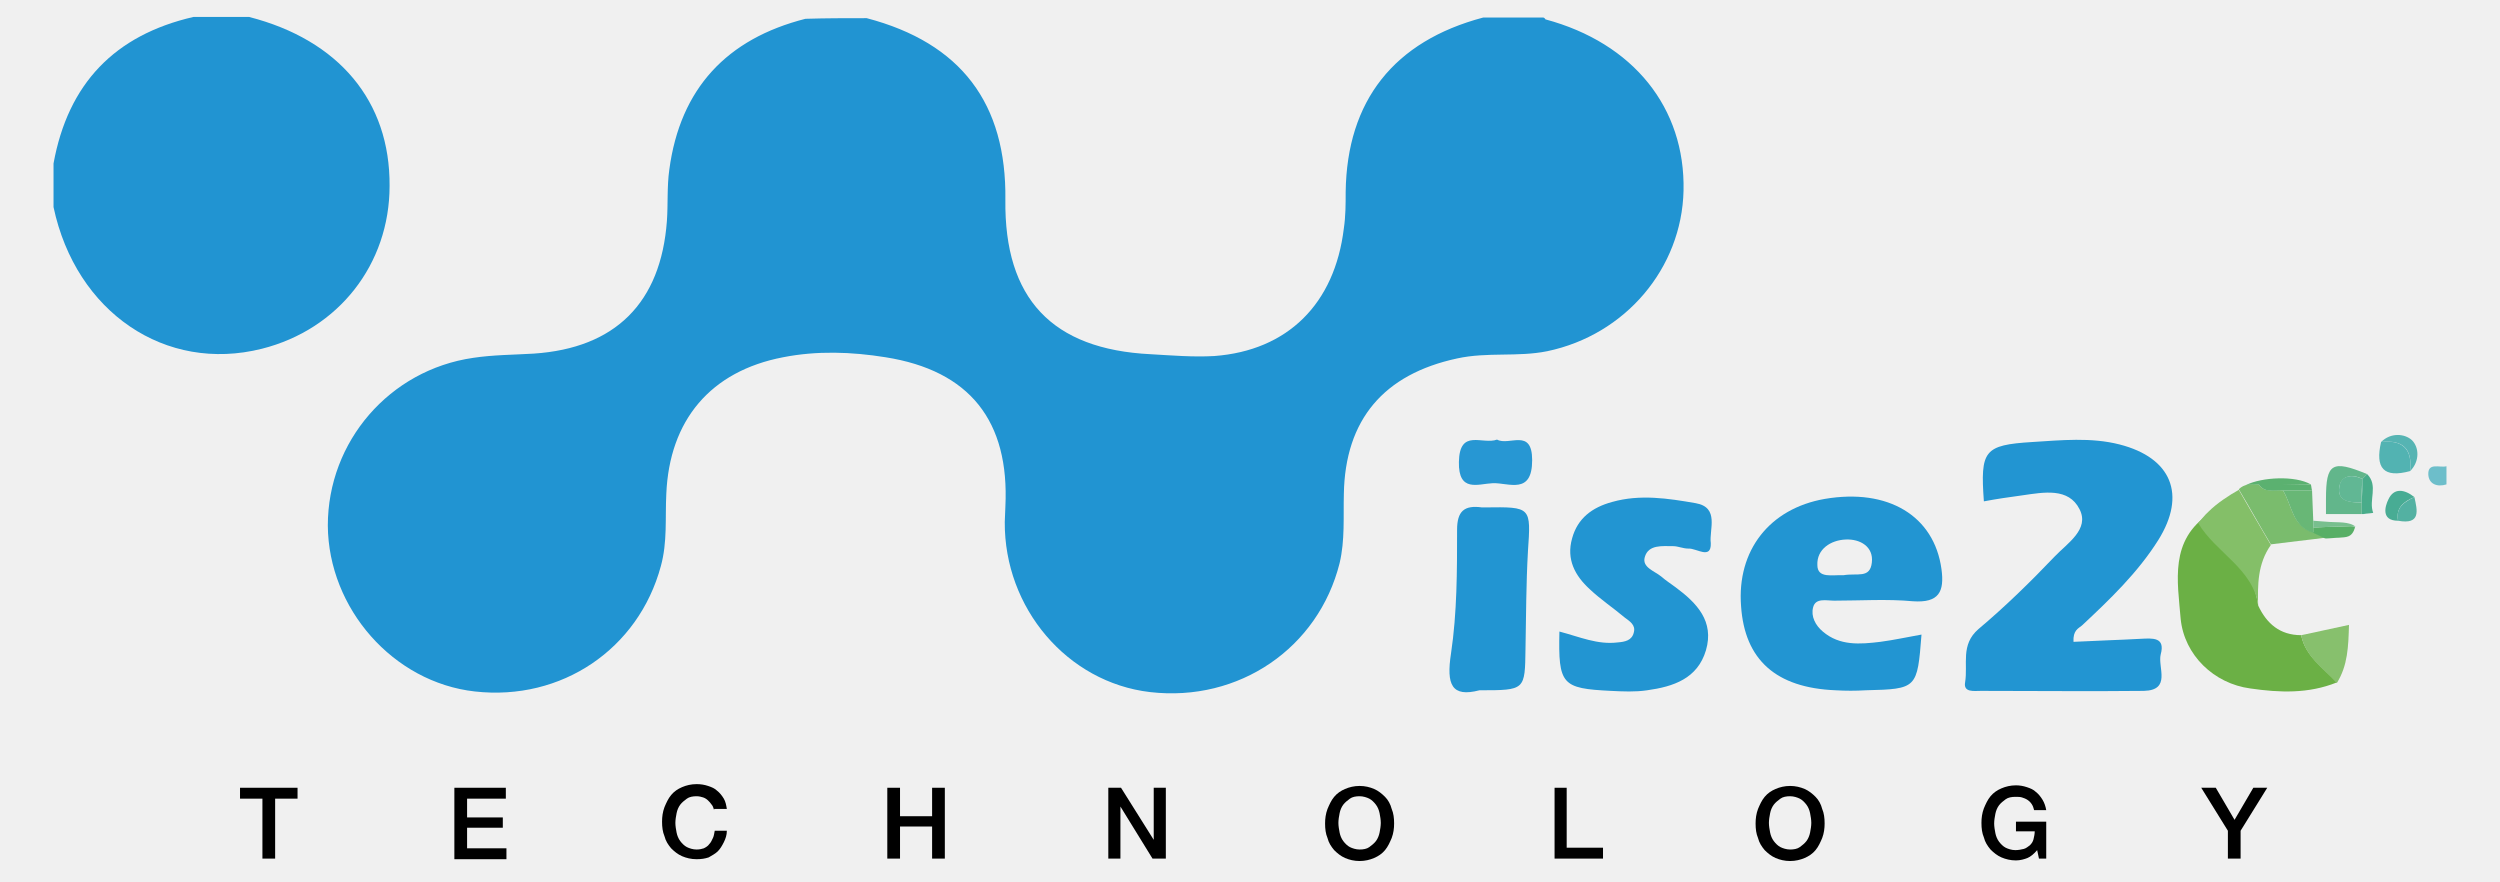
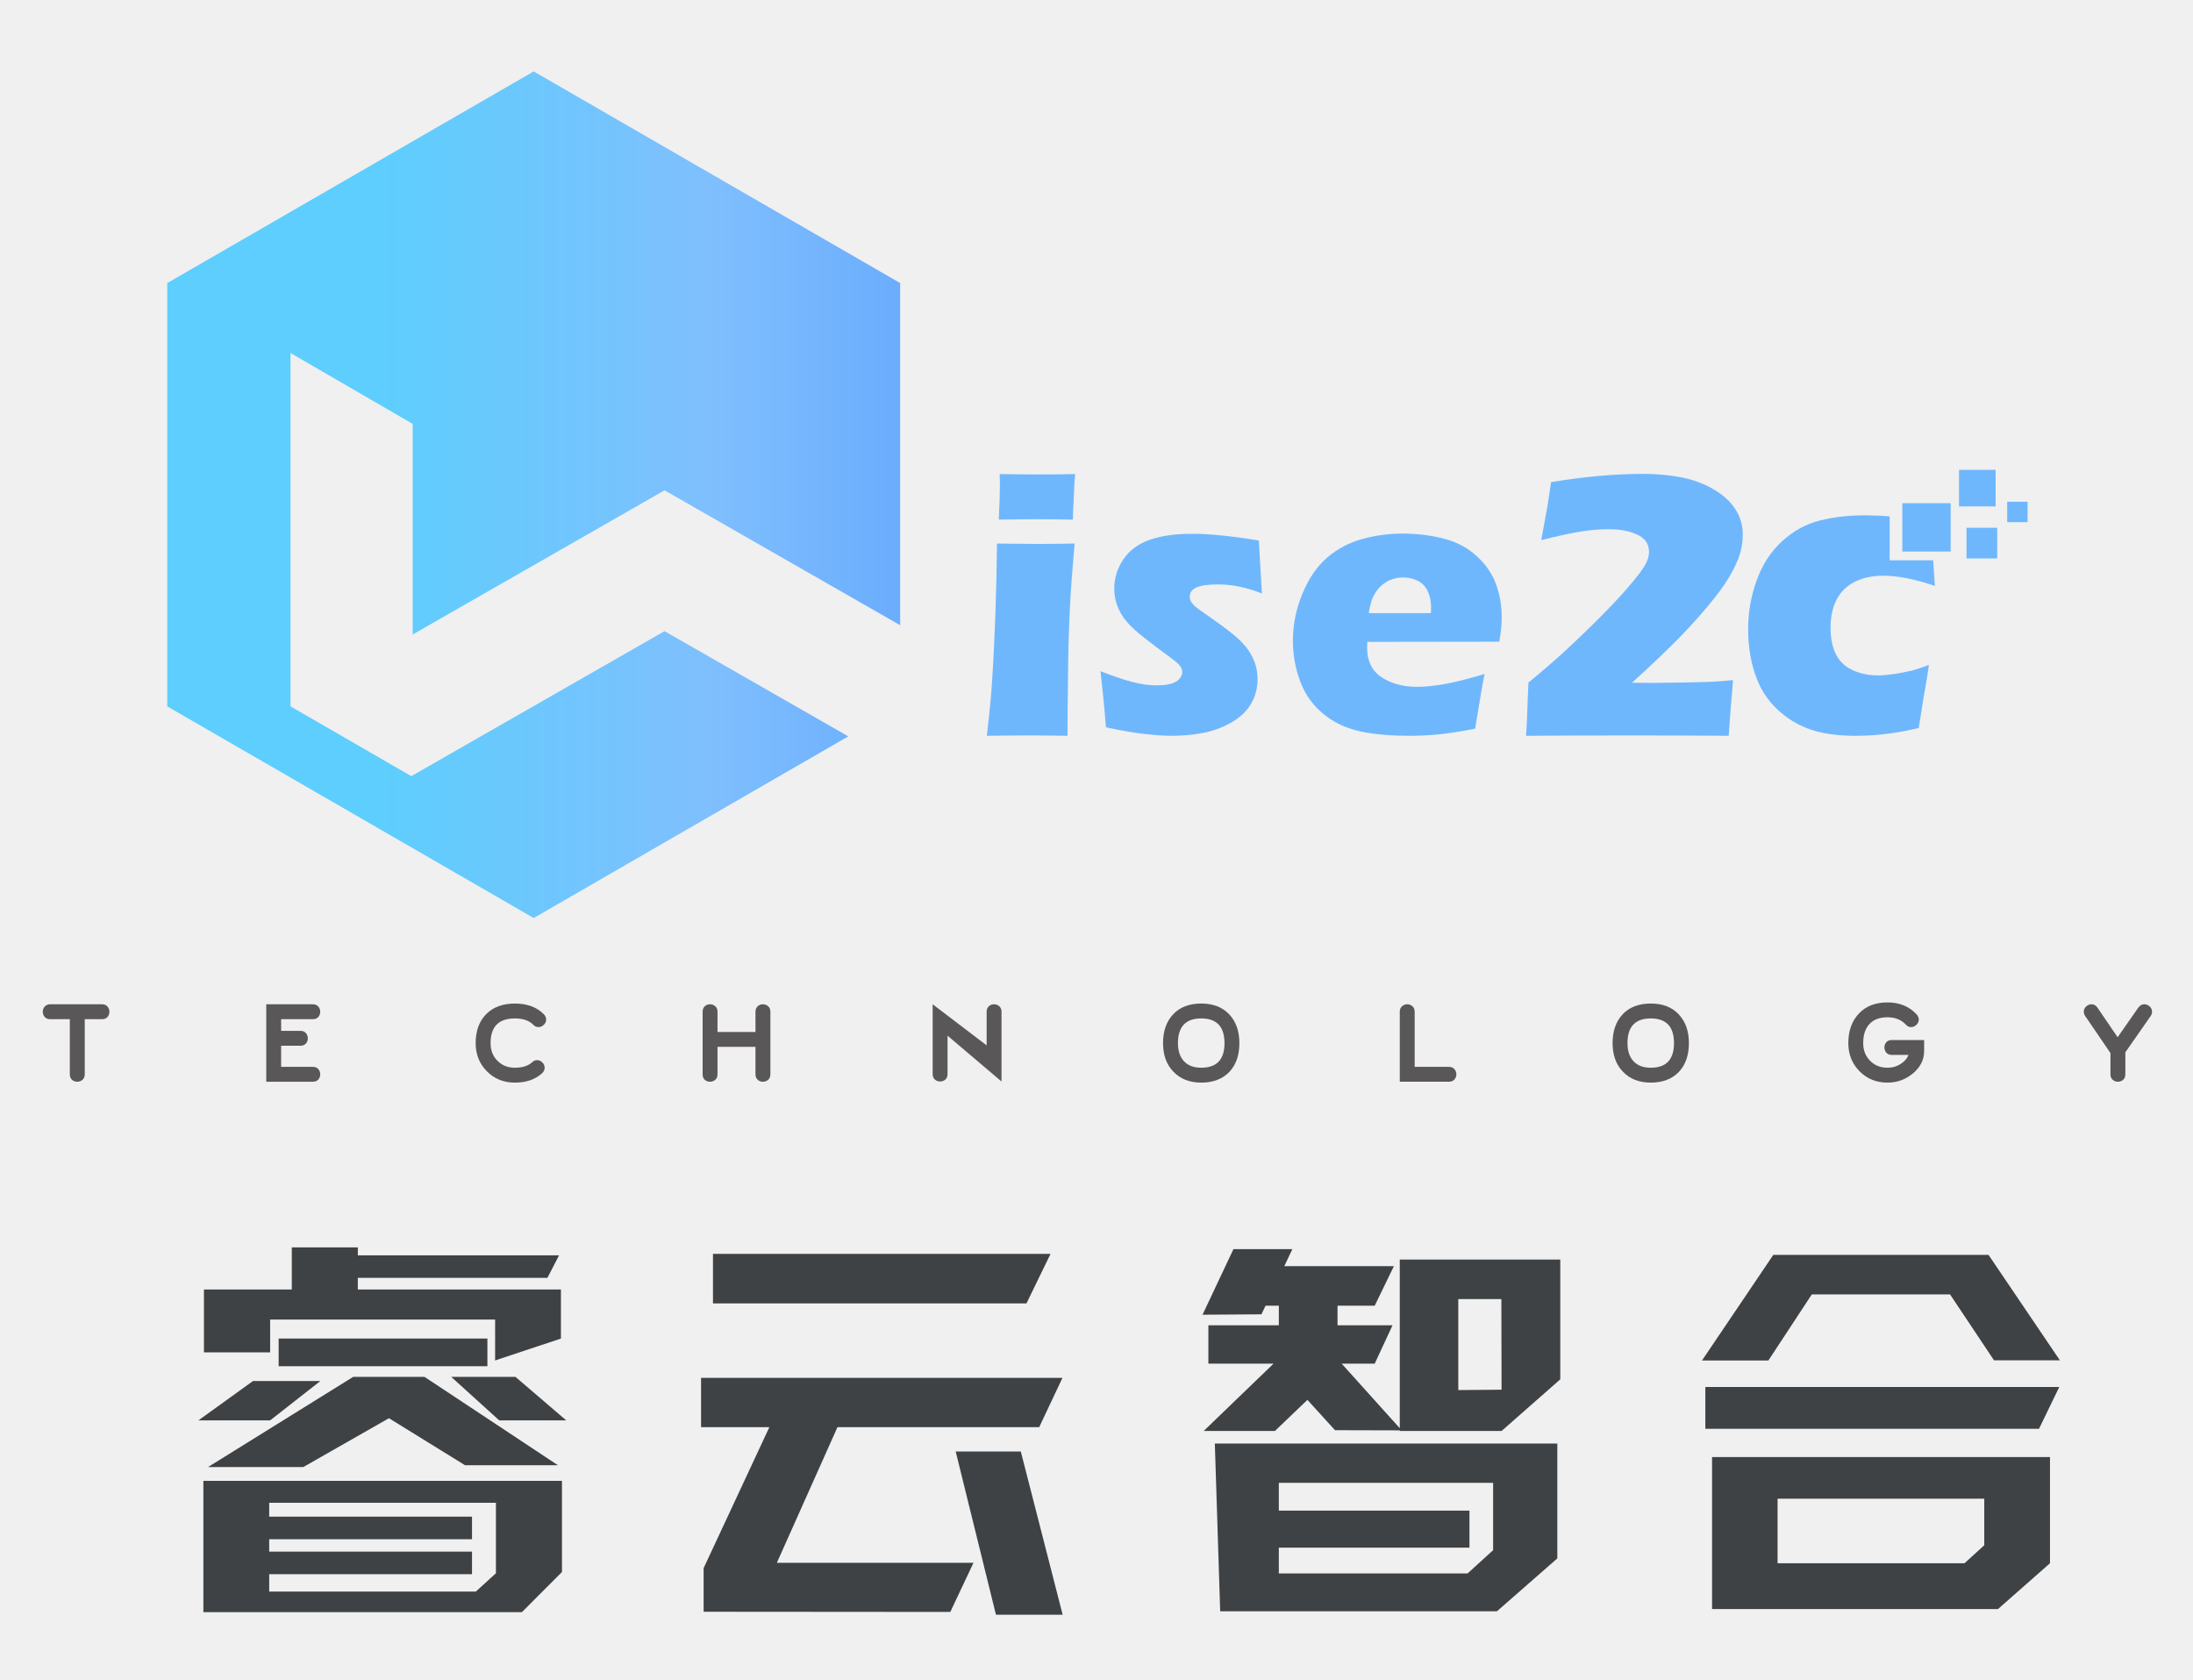
- <svg xmlns="http://www.w3.org/2000/svg" version="1.1" id="Layer_1" x="0px" y="0px" viewBox="-3.94 3.2 412.88 145.6" style="enable-background:new 0 0 402 151;" xml:space="preserve">
-   <style type="text/css">
- 	.st0{fill:#0B5565;}
- 	.st1{fill:#27AAE0;}
- 	.st2{fill:#375C92;}
- 	.st3{fill:#8DC53E;}
- 	.st4{fill:#34A474;}
- 	.st5{enable-background:new    ;}
- 	.st6{fill:#003399;}
- 	.st7{fill:#0088D1;}
- 	.st8{fill:#4299D0;}
- 	.st9{fill:none;}
- 	.st10{fill:#E95028;}
- 	.st11{fill:#FB6D26;}
- 	.st12{fill:#FBA226;}
- 	.st13{fill:#E14329;}
- 	.st14{fill:#BC5A34;}
- 	.st15{fill:#FFFFFF;}
- 	.st16{fill:#195C8B;}
- 	.st17{fill:#0E89C8;}
- 	.st18{fill:#54AEDE;}
- 	.st19{fill:#1F608E;}
- 	.st20{fill:#246391;}
- 	.st21{fill:none;stroke:#246391;stroke-width:0;stroke-linecap:round;stroke-linejoin:round;}
- 	.st22{fill:#83C6EB;}
- 	.st23{fill:none;stroke:#83C6EB;stroke-width:0;stroke-linecap:round;stroke-linejoin:round;}
- 	.st24{fill:#369BD1;}
- 	.st25{fill:none;stroke:#369BD1;stroke-width:0;stroke-linecap:round;stroke-linejoin:round;}
- 	.st26{fill:#0D538A;}
- 	.st27{fill:#0B528A;}
- 	.st28{fill:none;stroke:#0B528A;stroke-width:0;stroke-linecap:round;stroke-linejoin:round;}
- 	.st29{fill:#0B487D;}
- 	.st30{fill:none;stroke:#0B487D;stroke-width:0;stroke-linecap:round;stroke-linejoin:round;}
- 	.st31{fill:#010101;}
- 	.st32{fill:#818181;}
- 	.st33{fill:#FEFEFE;}
- 	.st34{fill:#2296F3;}
- 	.st35{clip-path:url(#SVGID_2_);fill:#32324B;}
- 	.st36{clip-path:url(#SVGID_2_);}
- 	.st37{clip-path:url(#SVGID_4_);fill:#32324B;}
- 	.st38{clip-path:url(#SVGID_4_);fill:#00D2FF;}
- 	.st39{clip-path:url(#SVGID_4_);fill:#FF4B19;}
- 	.st40{fill:#6DBECA;}
- 	.st41{fill:#2194D2;}
- 	.st42{fill:#2295D2;}
- 	.st43{fill:#6BB045;}
- 	.st44{fill:#2797D3;}
- 	.st45{fill:#84BF68;}
- 	.st46{fill:#7ABC6D;}
- 	.st47{fill:#87C06D;}
- 	.st48{fill:#62B68B;}
- 	.st49{fill:#68B776;}
- 	.st50{fill:#52B3B2;}
- 	.st51{fill:#48AC94;}
- 	.st52{fill:#58AF66;}
- 	.st53{fill:#49AC8A;}
- 	.st54{fill:#56B4B3;}
- 	.st55{fill:#53B1A2;}
- 	.st56{fill:#5BB170;}
- 	.st57{fill:#78BF8E;}
- 	.st58{fill:#61B794;}
- </style>
+ <svg xmlns="http://www.w3.org/2000/svg" version="1.1" id="图层_1" x="0px" y="0px" width="331.095px" height="253.608px" viewBox="-6.715 -1.468 344.24 252.72" enable-background="new 0 0 331.095 253.608" xml:space="preserve">
  <g>
-     <path class="st40" d="M397.1,81.6c0.1,1.5,1.4,2.1,3,1.6c0-1,0-2,0-3C399,80.5,397,79.5,397.1,81.6z" />
-     <path class="st41" d="M250.9,6.1c-3.2,0-6.4,0-9.6,0c-0.1,0-0.2,0-0.3,0c0,0,0,0,0,0c-14.7,3.9-22.5,13.7-22.7,28.8c0,2,0,4-0.3,6   c-1.5,12.5-9.3,20.2-21.4,21.1c-3.5,0.2-7-0.1-10.5-0.3c-16.3-0.8-24.2-9.2-24-25.5c0.2-15.9-7.3-25.9-22.9-30c0,0,0,0,0,0   c-0.1,0-0.2,0-0.3,0c-3.2,0-6.4,0-9.6,0.1c-0.1,0-0.2,0-0.2,0c-13,3.3-20.7,11.5-22.5,24.9c-0.4,2.8-0.2,5.7-0.4,8.5   c-1,13.5-8.5,21-22,21.9c-3.3,0.2-6.7,0.2-10,0.7c-13.8,2-24,13.8-24,27.7c0.1,13.7,10.8,25.9,24.3,27.4c14.3,1.6,27-7,30.7-20.7   c1.1-4,0.7-7.9,0.9-11.9c0.5-12.2,7.3-20.3,19.3-22.6c5.6-1.1,11.3-0.9,16.9,0c13.9,2.2,20.5,10.5,19.8,24.7c0,0.8-0.1,1.7-0.1,2.5   c-0.1,14.2,10.3,26.5,24,28.1c14.7,1.7,27.8-7.3,31.3-21.3c0.9-3.8,0.6-7.6,0.7-11.4c0.2-12.3,6.6-19.8,18.7-22.4   c5-1.1,10-0.2,14.9-1.2c12.9-2.7,22.2-13.7,22.5-26.5c0.3-13.7-8.3-24.4-22.8-28.3h0C251.1,6.1,251,6.1,250.9,6.1z" />
-     <path class="st41" d="M36.9,6c-2.9,0-5.7,0-8.6,0c-0.1,0-0.2,0-0.3,0c0,0,0,0,0,0C15,9,7.3,17,4.9,30.2c0,0.1,0,0.2,0,0.3   c0,2.2,0,4.4,0,6.6c0,0.1,0,0.2,0,0.3c3.7,17.4,18.5,27.4,34.4,23.4c12.7-3.2,21.1-14,21.1-26.9C60.5,19.9,52,9.8,37.2,6   c0,0,0,0,0,0C37.1,6,37,6,36.9,6z" />
-     <path class="st42" d="M339.9,106.5c4.6-4.3,9.2-8.7,12.6-14.1c4.7-7.5,2.2-13.6-6.4-15.8c-4.7-1.2-9.6-0.7-14.4-0.4   c-8,0.5-8.6,1.4-8,9.8c2.1-0.4,4.2-0.7,6.4-1c3.5-0.5,7.6-1.3,9.4,2.3c1.7,3.3-2,5.6-4.1,7.8c-4,4.2-8.2,8.3-12.6,12   c-3,2.6-1.7,5.8-2.2,8.8c-0.3,1.7,1.5,1.4,2.6,1.4c9,0,18,0.1,26.9,0c4.6-0.1,2.3-3.9,2.8-6c0.8-2.9-1.3-2.7-3.3-2.6   c-3.6,0.2-7.3,0.3-11.1,0.5C338.4,107.3,339.3,107,339.9,106.5z" />
-     <path class="st42" d="M297.4,85.6c-9.1,1.6-14.5,8.5-13.8,17.7c0.6,8.9,5.8,13.5,15.6,13.9c1.7,0.1,3.3,0.1,5,0   c8.5-0.2,8.5-0.3,9.2-9.2c-2.3,0.4-4.5,0.9-6.8,1.2c-3.3,0.4-6.7,0.7-9.5-1.7c-1.2-1-2-2.5-1.6-4c0.4-1.6,2.2-1.1,3.5-1.1   c4.3,0,8.7-0.3,13,0.1c4.3,0.3,5.2-1.6,4.7-5.3C315.5,88.4,307.9,83.8,297.4,85.6z M300.5,98.2c-1.8-0.1-4.3,0.6-4.3-1.7   c-0.1-2.6,2.2-4.1,4.7-4.2c2.4-0.1,4.6,1.2,4.3,3.8C304.9,98.8,302.8,97.8,300.5,98.2z" />
-     <path class="st42" d="M276.1,86.3c-4.6-0.8-9.2-1.5-13.8-0.2c-3.3,0.9-5.7,2.7-6.6,6c-1,3.5,0.5,6.2,2.9,8.4   c1.8,1.7,3.9,3.1,5.8,4.7c0.8,0.6,1.8,1.2,1.5,2.4c-0.3,1.4-1.5,1.6-2.7,1.7c-3.3,0.4-6.2-0.9-9.6-1.8c-0.2,8.8,0.4,9.4,8.5,9.8   c2,0.1,4,0.2,6-0.1c4.3-0.6,8.3-1.9,9.7-6.6c1.4-4.8-1.5-7.8-5-10.4c-0.8-0.6-1.6-1.1-2.4-1.8c-1.1-0.9-3.2-1.5-2.7-3.2   c0.6-2.1,2.9-1.8,4.7-1.8c0.8,0,1.6,0.4,2.5,0.4c1.3-0.1,3.8,1.9,3.7-0.9C278.3,90.7,280.1,87,276.1,86.3z" />
-     <path class="st43" d="M361,88c-6.7,4.4-5.3,11.2-4.8,17.4c0.6,6,5.5,10.7,11.5,11.5c4.8,0.7,9.6,0.9,14.3-1   c-2.2-2.4-5.2-4.3-5.9-7.8h0l0,0c-3.5,0-5.7-1.9-7.1-4.9C368.2,97.2,364,93,361,88L361,88z" />
-     <path class="st42" d="M241.3,87c-0.2,0-0.3,0-0.5,0c-2.9-0.4-4.1,0.6-4.1,3.7c0,6.8,0,13.7-1,20.4c-0.8,5.2,0.1,7.3,4.7,6.1   c7.6,0,7.5,0,7.6-6.9c0.1-5.3,0.1-10.7,0.4-16C248.9,86.9,249,86.9,241.3,87z" />
-     <path class="st44" d="M243.3,75.8c-2.4,0.9-6.2-1.9-6.3,3.7c-0.1,5.1,3.2,3.6,5.6,3.5c2.6-0.1,6.5,2,6.5-3.8   C249.1,73.8,245.3,76.9,243.3,75.8z" />
-     <path class="st45" d="M365.8,84.1c-1.6,0.9-3.6,2.2-5,3.6c-0.5,0.4-1.7,1.9-1.7,1.9c2.9,4.9,9.2,7.6,9.9,13.7   c-0.1-3.5-0.1-7,2.1-10.1C369.3,90.1,367.5,87.1,365.8,84.1C365.8,84.1,365.8,84.1,365.8,84.1z" />
-     <path class="st46" d="M373.1,84.2c-1.4-0.2-3,0.5-4-1c0,0,0,0,0,0c-1.2-0.1-2.4-0.1-3.3,0.8l0,0c1.8,3,3.5,6.1,5.3,9.1   c3-0.4,6-0.7,9-1.1v0c-0.6-0.3-1.3-0.6-1.9-0.9C374.6,90.2,374.6,86.6,373.1,84.2z" />
-     <path class="st47" d="M382,116c1.8-2.9,1.9-6,2-9.6c-2.9,0.6-5.4,1.2-7.9,1.7h0C376.8,111.7,379.8,113.6,382,116z" />
-     <path class="st48" d="M386.1,86.2c-1.9,0-4.1-0.2-3.7-2.6c0.3-1.8,2.1-2.2,3.8-1.3c0.3-0.3,0.5-0.5,0.8-0.8   c-5.8-2.4-6.8-1.8-6.8,4.1c0,0.8,0,1.6,0,2.5c0,0,0,0,0,0c2,0,4,0,5.9,0C386.1,87.5,386.1,86.8,386.1,86.2z" />
-     <path class="st49" d="M373.1,84.2c1.5,2.4,1.5,6,5,7c0-0.3,0-0.6,0-0.9c0,0,0,0,0,0c0,0,0,0,0,0c0-0.1,0-0.1,0-0.2   c0-0.3,0-0.6,0-0.9c-0.1-1.7-0.1-3.3-0.2-5c-1.4,0-2.8,0-4.2,0C373.5,84.2,373.3,84.2,373.1,84.2z" />
-     <path class="st50" d="M389.3,76.2C389.3,76.2,389.3,76.2,389.3,76.2c-1,4.3,0.4,6,4.8,4.8C394.5,77.3,392.8,75.8,389.3,76.2z" />
-     <path class="st51" d="M394.8,85.3L394.8,85.3c-1.6-1.3-3.4-1.6-4.3,0.4c-0.5,1-1.3,3.5,1.6,3.5C391.7,87,393.1,86,394.8,85.3z" />
-     <path class="st52" d="M384.3,90.1C384.3,90.1,384.3,90.1,384.3,90.1c-1.9,0.1-3.8,0.1-5.6,0.2c-0.1,0-0.1,0-0.2,0   c-0.1,0-0.2,0-0.4,0c0,0,0,0,0,0c0,0.3,0,0.6,0,0.9c0.6,0.3,1.3,0.6,1.9,0.9c0,0,0,0,0,0c0.2,0.1,1.7-0.1,2.4-0.1   c1.2-0.1,2.1,0,2.6-1.7C384.8,90.1,384.5,90.1,384.3,90.1C384.3,90.1,384.3,90.1,384.3,90.1z" />
-     <path class="st53" d="M387,81.5C387,81.5,387,81.5,387,81.5c-0.3,0.3-0.5,0.5-0.8,0.8c0,0.1,0,0.3,0,0.4c0,1,0,2.1-0.1,3.1   c0,0.1,0,0.3,0,0.4c0,0,0,0,0,0c0,0.6,0,1.2,0,1.9c0.1,0,0.2,0,0.3,0c0.5-0.1,1.1-0.1,1.6-0.2c0,0,0,0,0,0   C387.2,85.8,388.9,83.4,387,81.5z" />
-     <path class="st54" d="M389.3,76.2C389.3,76.2,389.3,76.2,389.3,76.2C389.3,76.2,389.3,76.2,389.3,76.2c3.6-0.4,5.2,1.1,4.8,4.8   c1.6-1.6,1.5-3.9,0.3-5.1C393.2,74.8,390.9,74.6,389.3,76.2z" />
-     <path class="st55" d="M394.8,85.3c-1.7,0.8-3.1,1.7-2.7,3.9C395.9,89.9,395.3,87.5,394.8,85.3C394.8,85.3,394.8,85.3,394.8,85.3z" />
-     <path class="st56" d="M373.1,84.2c0.2,0,0.4,0,0.6,0c1.4,0,2.8,0,4.2,0c-0.1-0.3-0.1-0.7-0.2-1c-2.6,0-5.2-0.1-7.8-0.1c0,0,0,0,0,0   c0,0,0,0,0,0c-0.3-0.1-0.5-0.1-0.8,0.1c0,0,0,0,0,0C370.1,84.7,371.7,84.1,373.1,84.2z" />
-     <path class="st56" d="M377.7,83.2c-2.6-1.5-8.1-1.2-10.7,0.1c0,0,1-0.1,1-0.1C370.7,83.3,375.1,83.2,377.7,83.2z" />
-     <path class="st57" d="M378.1,89.2L378.1,89.2c0,0.3,0,0.6,0,0.9c0,0.1,0,0.1,0,0.2c0,0,0,0,0,0c0.1,0,0.2,0,0.4,0   c0.1,0,0.1,0,0.2,0c1.9-0.1,3.8-0.1,5.6-0.2c0,0,0.8,0.1,0.8,0.1c-1-0.9-3.1-0.7-4.3-0.8" />
-     <path class="st58" d="M382.4,83.6c-0.4,2.5,1.8,2.6,3.7,2.6c0,0,0,0,0,0c0-0.1,0-0.3,0-0.4c0-1,0-2.1,0.1-3.1c0-0.1,0-0.3,0-0.4   C384.4,81.4,382.6,81.8,382.4,83.6z" />
-     <g>
-       <path d="M35.7,133.3h9.5v1.8h-3.7v9.9h-2.1v-9.9h-3.7V133.3z" />
-       <path d="M71.2,133.3h8.4v1.8h-6.4v3.1h5.9v1.7h-5.9v3.4h6.5v1.8h-8.6V133.3z" />
-       <path d="M114,137c-0.1-0.3-0.2-0.7-0.4-0.9c-0.2-0.3-0.4-0.5-0.6-0.7c-0.2-0.2-0.5-0.4-0.8-0.5c-0.3-0.1-0.7-0.2-1.1-0.2    c-0.6,0-1.2,0.1-1.6,0.4s-0.8,0.6-1.1,1c-0.3,0.4-0.5,0.9-0.6,1.4c-0.1,0.5-0.2,1.1-0.2,1.6s0.1,1.1,0.2,1.6s0.3,1,0.6,1.4    c0.3,0.4,0.7,0.8,1.1,1s1,0.4,1.6,0.4c0.5,0,0.9-0.1,1.2-0.2c0.4-0.2,0.7-0.4,0.9-0.7c0.3-0.3,0.4-0.6,0.6-1s0.2-0.8,0.3-1.2h2    c0,0.7-0.2,1.3-0.5,1.9c-0.3,0.6-0.6,1.1-1,1.5s-1,0.7-1.5,1c-0.6,0.2-1.2,0.3-2,0.3c-0.9,0-1.7-0.2-2.4-0.5    c-0.7-0.3-1.3-0.8-1.8-1.3c-0.5-0.6-0.9-1.2-1.1-2c-0.3-0.7-0.4-1.5-0.4-2.4c0-0.8,0.1-1.6,0.4-2.4c0.3-0.7,0.6-1.4,1.1-2    c0.5-0.6,1.1-1,1.8-1.3c0.7-0.3,1.5-0.5,2.4-0.5c0.7,0,1.3,0.1,1.9,0.3c0.6,0.2,1.1,0.4,1.5,0.8c0.4,0.3,0.8,0.8,1.1,1.3    c0.3,0.5,0.4,1.1,0.5,1.7H114z" />
-       <path d="M142.6,133.3h2.1v4.7h5.3v-4.7h2.1V145h-2.1v-5.3h-5.3v5.3h-2.1V133.3z" />
-       <path d="M179,133.3h2.2l5.4,8.6h0v-8.6h2V145h-2.2l-5.3-8.6h0v8.6h-2V133.3z" />
-       <path d="M220.6,133c0.9,0,1.7,0.2,2.4,0.5c0.7,0.3,1.3,0.8,1.8,1.3s0.9,1.2,1.1,2c0.3,0.7,0.4,1.5,0.4,2.4c0,0.8-0.1,1.6-0.4,2.4    c-0.3,0.7-0.6,1.4-1.1,2s-1.1,1-1.8,1.3c-0.7,0.3-1.5,0.5-2.4,0.5c-0.9,0-1.7-0.2-2.4-0.5c-0.7-0.3-1.3-0.8-1.8-1.3    c-0.5-0.6-0.9-1.2-1.1-2c-0.3-0.7-0.4-1.5-0.4-2.4c0-0.8,0.1-1.6,0.4-2.4c0.3-0.7,0.6-1.4,1.1-2c0.5-0.6,1.1-1,1.8-1.3    C218.9,133.2,219.7,133,220.6,133z M220.6,134.7c-0.6,0-1.2,0.1-1.6,0.4s-0.8,0.6-1.1,1c-0.3,0.4-0.5,0.9-0.6,1.4    c-0.1,0.5-0.2,1.1-0.2,1.6s0.1,1.1,0.2,1.6s0.3,1,0.6,1.4c0.3,0.4,0.7,0.8,1.1,1s1,0.4,1.6,0.4s1.2-0.1,1.6-0.4s0.8-0.6,1.1-1    c0.3-0.4,0.5-0.9,0.6-1.4s0.2-1.1,0.2-1.6s-0.1-1.1-0.2-1.6c-0.1-0.5-0.3-1-0.6-1.4c-0.3-0.4-0.7-0.8-1.1-1    S221.2,134.7,220.6,134.7z" />
-       <path d="M252.7,133.3h2.1v9.9h6v1.8h-8V133.3z" />
-       <path d="M291.7,133c0.9,0,1.7,0.2,2.4,0.5c0.7,0.3,1.3,0.8,1.8,1.3s0.9,1.2,1.1,2c0.3,0.7,0.4,1.5,0.4,2.4c0,0.8-0.1,1.6-0.4,2.4    c-0.3,0.7-0.6,1.4-1.1,2s-1.1,1-1.8,1.3c-0.7,0.3-1.5,0.5-2.4,0.5c-0.9,0-1.7-0.2-2.4-0.5c-0.7-0.3-1.3-0.8-1.8-1.3    c-0.5-0.6-0.9-1.2-1.1-2c-0.3-0.7-0.4-1.5-0.4-2.4c0-0.8,0.1-1.6,0.4-2.4c0.3-0.7,0.6-1.4,1.1-2c0.5-0.6,1.1-1,1.8-1.3    C290,133.2,290.8,133,291.7,133z M291.7,134.7c-0.6,0-1.2,0.1-1.6,0.4s-0.8,0.6-1.1,1c-0.3,0.4-0.5,0.9-0.6,1.4    c-0.1,0.5-0.2,1.1-0.2,1.6s0.1,1.1,0.2,1.6s0.3,1,0.6,1.4c0.3,0.4,0.7,0.8,1.1,1s1,0.4,1.6,0.4s1.2-0.1,1.6-0.4s0.8-0.6,1.1-1    c0.3-0.4,0.5-0.9,0.6-1.4s0.2-1.1,0.2-1.6s-0.1-1.1-0.2-1.6c-0.1-0.5-0.3-1-0.6-1.4c-0.3-0.4-0.7-0.8-1.1-1    S292.3,134.7,291.7,134.7z" />
-       <path d="M334.1,145h-1.3l-0.3-1.4c-0.5,0.6-1.1,1.1-1.6,1.3c-0.5,0.2-1.2,0.4-1.9,0.4c-0.9,0-1.7-0.2-2.4-0.5s-1.3-0.8-1.8-1.3    c-0.5-0.6-0.9-1.2-1.1-2c-0.3-0.7-0.4-1.5-0.4-2.4c0-0.8,0.1-1.6,0.4-2.4c0.3-0.7,0.6-1.4,1.1-2c0.5-0.6,1.1-1,1.8-1.3    c0.7-0.3,1.5-0.5,2.4-0.5c0.6,0,1.2,0.1,1.8,0.3c0.6,0.2,1.1,0.4,1.5,0.8c0.4,0.3,0.8,0.8,1.1,1.3s0.5,1.1,0.6,1.7h-2    c-0.1-0.4-0.2-0.7-0.4-1s-0.4-0.5-0.7-0.7c-0.3-0.2-0.6-0.3-0.9-0.4s-0.7-0.1-1.1-0.1c-0.6,0-1.2,0.1-1.6,0.4s-0.8,0.6-1.1,1    c-0.3,0.4-0.5,0.9-0.6,1.4c-0.1,0.5-0.2,1.1-0.2,1.6s0.1,1.1,0.2,1.6s0.3,1,0.6,1.4c0.3,0.4,0.7,0.8,1.1,1s1,0.4,1.6,0.4    c0.5,0,1-0.1,1.4-0.2c0.4-0.1,0.7-0.4,1-0.6c0.3-0.3,0.5-0.6,0.6-1c0.1-0.4,0.2-0.9,0.2-1.3h-3.1v-1.6h5V145z" />
-       <path d="M364,140.4l-4.4-7.1h2.4l3.1,5.3l3.1-5.3h2.3l-4.4,7.1v4.6H364V140.4z" />
-     </g>
+     <path fill="#595757" d="M74.106,152.902c1.273,0,2.234,0.33,2.885,0.992c0.232,0.25,0.506,0.371,0.816,0.371   c0.313,0,0.59-0.117,0.84-0.359c0.244-0.236,0.369-0.514,0.369-0.828c0-0.297-0.115-0.57-0.35-0.816   c-1.105-1.133-2.629-1.695-4.561-1.695c-1.91,0-3.408,0.557-4.51,1.672c-1.098,1.119-1.645,2.633-1.645,4.541   c0,1.752,0.586,3.227,1.752,4.412s2.637,1.785,4.402,1.785c1.779,0,3.207-0.494,4.287-1.48c0.258-0.248,0.387-0.531,0.387-0.855   c0-0.316-0.117-0.59-0.357-0.83c-0.242-0.242-0.52-0.363-0.828-0.363c-0.289,0-0.547,0.113-0.779,0.334   c-0.623,0.57-1.527,0.859-2.709,0.859c-1.102,0-2.014-0.365-2.738-1.094c-0.719-0.727-1.076-1.648-1.076-2.768   C70.292,154.197,71.562,152.902,74.106,152.902z" />
+     <path fill="#595757" d="M289.572,152.724c1.207,0,2.164,0.383,2.863,1.135c0.232,0.271,0.514,0.406,0.84,0.406   c0.313,0,0.59-0.117,0.832-0.359c0.248-0.236,0.373-0.514,0.373-0.828c0-0.283-0.109-0.551-0.33-0.795   c-1.156-1.264-2.68-1.893-4.578-1.893c-1.912,0-3.412,0.588-4.508,1.764c-1.098,1.174-1.645,2.717-1.645,4.625   c0,1.74,0.578,3.209,1.748,4.404c1.17,1.193,2.637,1.793,4.404,1.793c1.516,0,2.859-0.488,4.016-1.463   c1.154-0.973,1.732-2.137,1.732-3.484v-1.732h-5.068c-0.373,0-0.662,0.107-0.863,0.336c-0.201,0.23-0.303,0.504-0.303,0.828   c0,0.311,0.102,0.584,0.303,0.818c0.201,0.236,0.49,0.352,0.863,0.352h2.613c-0.197,0.533-0.58,0.988-1.15,1.363   c-0.627,0.428-1.334,0.646-2.143,0.646c-1.121,0-2.029-0.371-2.748-1.105c-0.715-0.734-1.068-1.652-1.068-2.756   c0-1.271,0.316-2.266,0.963-2.977C287.363,153.085,288.311,152.724,289.572,152.724z" />
+     <path fill="#595757" d="M42.382,153.023c0.379,0,0.664-0.113,0.869-0.344c0.197-0.229,0.301-0.506,0.301-0.826   c0-0.314-0.104-0.586-0.301-0.816c-0.205-0.236-0.49-0.355-0.869-0.355h-7.303v12.156h7.303c0.379,0,0.664-0.113,0.869-0.342   c0.197-0.227,0.301-0.502,0.301-0.83c0-0.309-0.104-0.582-0.301-0.816c-0.205-0.232-0.49-0.346-0.869-0.346h-4.967v-3.314h3.018   c0.379,0,0.668-0.115,0.869-0.342s0.301-0.504,0.301-0.828c0-0.311-0.1-0.584-0.301-0.816c-0.201-0.236-0.49-0.352-0.869-0.352   h-3.018v-1.828H42.382z" />
+     <path fill="#595757" d="M214.998,150.994c-0.234-0.207-0.508-0.313-0.816-0.313c-0.313,0-0.586,0.105-0.82,0.313   c-0.232,0.207-0.35,0.492-0.35,0.859v10.984h7.709c0.365,0,0.656-0.113,0.859-0.342c0.205-0.227,0.314-0.502,0.314-0.83   c0-0.309-0.109-0.582-0.314-0.816c-0.203-0.232-0.494-0.346-0.859-0.346h-5.373v-8.65   C215.348,151.486,215.23,151.201,214.998,150.994z" />
+     <path fill="#595757" d="M9.292,150.681H1.17c-0.361,0-0.65,0.119-0.859,0.355C0.105,151.267,0,151.539,0,151.853   c0,0.32,0.105,0.598,0.311,0.826c0.209,0.23,0.498,0.344,0.859,0.344h3.074v8.643c0,0.379,0.117,0.67,0.346,0.871   c0.226,0.201,0.503,0.301,0.825,0.301c0.313,0,0.582-0.1,0.818-0.301c0.234-0.201,0.354-0.492,0.354-0.871v-8.643h2.705   c0.375,0,0.664-0.113,0.865-0.344c0.201-0.229,0.301-0.506,0.301-0.826c0-0.314-0.1-0.586-0.301-0.816   C9.956,150.8,9.667,150.681,9.292,150.681z" />
+     <path fill="#595757" d="M140.853,162.8c0.324,0,0.602-0.102,0.832-0.305c0.225-0.191,0.338-0.488,0.338-0.855v-6.029l8.471,7.189   v-10.947c0-0.367-0.111-0.652-0.35-0.859c-0.232-0.207-0.506-0.313-0.814-0.313c-0.326,0-0.604,0.105-0.828,0.313   s-0.342,0.492-0.342,0.859v5.279l-8.473-6.451v10.951c0,0.375,0.117,0.664,0.35,0.863C140.272,162.699,140.542,162.8,140.853,162.8   z" />
+     <path fill="#595757" d="M105.563,150.994c-0.232-0.207-0.506-0.313-0.816-0.313c-0.324,0-0.602,0.105-0.832,0.313   c-0.225,0.207-0.336,0.492-0.336,0.859v9.813c0,0.379,0.111,0.67,0.336,0.871c0.23,0.201,0.508,0.301,0.832,0.301   c0.311,0,0.584-0.1,0.816-0.301c0.234-0.201,0.35-0.492,0.35-0.871v-4.303h5.961v4.303c0,0.379,0.125,0.67,0.373,0.881   c0.205,0.195,0.471,0.291,0.797,0.291c0.309,0,0.582-0.1,0.82-0.301c0.232-0.201,0.35-0.492,0.35-0.871v-9.813   c0-0.367-0.117-0.652-0.35-0.859c-0.238-0.207-0.512-0.313-0.82-0.313c-0.326,0-0.592,0.1-0.797,0.295   c-0.248,0.221-0.373,0.51-0.373,0.877v3.174h-5.961v-3.174C105.913,151.486,105.798,151.201,105.563,150.994z" />
+     <path fill="#595757" d="M330.726,151.025c-0.25-0.227-0.527-0.344-0.836-0.344c-0.379,0-0.688,0.17-0.938,0.51l-3.258,4.664   l-3.168-4.648c-0.236-0.348-0.547-0.525-0.936-0.525c-0.311,0-0.592,0.117-0.836,0.344c-0.246,0.229-0.371,0.504-0.371,0.828   c0,0.221,0.072,0.438,0.213,0.662l3.971,5.822v3.328c0,0.379,0.121,0.67,0.359,0.871c0.225,0.201,0.502,0.301,0.814,0.301   c0.311,0,0.58-0.1,0.816-0.301s0.35-0.492,0.35-0.871v-3.445l3.971-5.688c0.145-0.221,0.217-0.447,0.217-0.68   C331.095,151.529,330.976,151.253,330.726,151.025z" />
+     <path fill="#595757" d="M187.832,156.779c0-1.883-0.531-3.387-1.596-4.518c-1.064-1.133-2.523-1.695-4.385-1.695   c-1.881,0-3.353,0.563-4.409,1.684c-1.057,1.125-1.592,2.633-1.592,4.529c0,1.857,0.535,3.344,1.604,4.461   c1.09,1.156,2.552,1.736,4.397,1.736c1.869,0,3.348-0.566,4.426-1.697C187.314,160.162,187.832,158.664,187.832,156.779z    M181.852,160.64c-1.193,0-2.102-0.346-2.725-1.027c-0.628-0.678-0.937-1.625-0.937-2.834c0-2.582,1.222-3.877,3.661-3.877   c2.432,0,3.645,1.295,3.645,3.877C185.496,159.355,184.283,160.64,181.852,160.64z" />
+     <path fill="#595757" d="M252.412,150.566c-1.881,0-3.352,0.563-4.408,1.684c-1.059,1.125-1.588,2.633-1.588,4.529   c0,1.857,0.533,3.344,1.6,4.461c1.088,1.156,2.555,1.736,4.396,1.736c1.869,0,3.344-0.566,4.426-1.697   c1.041-1.117,1.559-2.615,1.559-4.5c0-1.883-0.535-3.387-1.6-4.518C255.732,151.128,254.273,150.566,252.412,150.566z    M252.412,160.64c-1.189,0-2.098-0.346-2.721-1.027c-0.627-0.678-0.938-1.625-0.938-2.834c0-2.582,1.219-3.877,3.658-3.877   c2.432,0,3.645,1.295,3.645,3.877C256.057,159.355,254.844,160.64,252.412,160.64z" />
+     <linearGradient id="SVGID_1_" gradientUnits="userSpaceOnUse" x1="19.538" y1="70.704" x2="134.587" y2="70.704">
+       <stop offset="0.29" style="stop-color:#5DCEFD" />
+       <stop offset="0.737" style="stop-color:#7FBFFE" />
+       <stop offset="1" style="stop-color:#6BADFD" />
+     </linearGradient>
+     <polygon fill="url(#SVGID_1_)" points="126.44,108.63 97.599,92.118 57.849,114.875 56.663,114.191 38.886,103.925 38.886,103.625    38.886,48.458 58.069,59.589 58.069,92.64 88.081,75.462 97.599,70.012 107.116,75.462 134.587,91.188 134.587,37.484 77.06,4.263    19.538,37.484 19.538,103.925 77.06,137.144  " />
+     <path fill="#6FB7FD" d="M150.212,67.458c0.021,0.667,0.029,1.202,0.029,1.594c0,1.364-0.057,3.222-0.178,5.559   c2.172-0.038,4.176-0.061,6.037-0.061c1.781,0,3.658,0.022,5.607,0.061c0-0.746,0.02-1.403,0.061-1.947l0.168-3.672   c0.02-0.412,0.064-0.916,0.125-1.533c-1.676,0.04-3.625,0.061-5.855,0.061C154.593,67.519,152.593,67.499,150.212,67.458z" />
+     <path fill="#6FB7FD" d="M149.786,78.367c-0.051,3.883-0.123,7.295-0.225,10.229c-0.104,2.938-0.213,5.611-0.346,8.031   c-0.133,2.432-0.262,4.42-0.398,5.975c-0.137,1.553-0.35,3.541-0.623,5.943c2.727-0.039,4.916-0.061,6.588-0.061   c1.701,0,3.719,0.021,6.068,0.061c0-2.008,0.037-5.814,0.109-11.412c0.041-3.15,0.141-6.135,0.285-8.951   c0.145-2.826,0.395-6.094,0.725-9.814c-2.621,0.039-4.631,0.061-6.037,0.061C154.401,78.427,152.354,78.406,149.786,78.367z" />
+     <path fill="#6FB7FD" d="M182.145,108.089c1.592-0.313,3.078-0.855,4.445-1.643c1.379-0.791,2.393-1.768,3.078-2.936   c0.676-1.182,1.021-2.463,1.021-3.865c0-0.918-0.152-1.809-0.453-2.645c-0.314-0.836-0.756-1.623-1.332-2.361   c-0.586-0.734-1.422-1.541-2.535-2.41c-0.664-0.535-1.596-1.211-2.777-2.037c-1.186-0.828-1.922-1.355-2.234-1.588   c-0.307-0.221-0.555-0.441-0.768-0.666c-0.201-0.211-0.346-0.424-0.426-0.615c-0.076-0.199-0.121-0.398-0.121-0.623   c0-0.646,0.357-1.131,1.049-1.443c0.699-0.314,1.828-0.475,3.385-0.475c2.211,0,4.506,0.475,6.889,1.422l-0.475-8.314   c-4.256-0.703-7.758-1.057-10.49-1.057c-2.624,0-4.847,0.32-6.671,0.957c-1.816,0.646-3.195,1.676-4.137,3.086   c-0.939,1.422-1.402,2.945-1.402,4.584c0,0.926,0.16,1.822,0.482,2.691c0.334,0.867,0.799,1.676,1.426,2.418   c0.623,0.752,1.541,1.607,2.781,2.576c1.23,0.967,2.658,2.039,4.27,3.221c0.723,0.533,1.197,0.947,1.398,1.262   c0.218,0.301,0.317,0.615,0.317,0.924c0,0.357-0.145,0.699-0.417,1.029c-0.27,0.346-0.717,0.598-1.307,0.779   c-0.607,0.174-1.395,0.264-2.352,0.264c-1.17,0-2.443-0.182-3.822-0.549c-1.375-0.361-3.023-0.924-4.936-1.672l0.229,2.131   c0.182,1.672,0.314,2.986,0.395,3.945c0.068,0.957,0.152,1.865,0.232,2.73c2.287,0.494,4.289,0.84,6.01,1.041   c1.729,0.195,3.162,0.293,4.313,0.293C178.906,108.544,180.549,108.392,182.145,108.089z" />
+     <path fill="#6FB7FD" d="M199.182,103.238c0.973,1.23,2.166,2.258,3.594,3.088c1.436,0.828,3.131,1.402,5.1,1.736   c1.979,0.32,4.133,0.482,6.48,0.482c1.586,0,3.162-0.068,4.727-0.225c1.555-0.15,3.471-0.443,5.758-0.896   c0.732-4.531,1.227-7.396,1.477-8.578c-2.441,0.729-4.498,1.246-6.162,1.557c-1.668,0.301-3.15,0.453-4.449,0.453   c-2.182,0-4.035-0.504-5.555-1.502c-1.52-1.01-2.275-2.572-2.275-4.695c0-0.262,0.008-0.545,0.029-0.855l20.723-0.029   c0.252-1.383,0.385-2.633,0.385-3.754c0-1.896-0.301-3.66-0.9-5.297c-0.602-1.633-1.611-3.096-3.037-4.398   c-1.412-1.301-3.148-2.221-5.186-2.734c-2.033-0.527-4.176-0.788-6.426-0.788c-2.172,0-4.289,0.28-6.359,0.86   c-2.07,0.572-3.895,1.533-5.475,2.893c-1.6,1.363-2.889,3.252-3.895,5.662c-1,2.408-1.502,4.881-1.502,7.404   c0,1.785,0.252,3.533,0.756,5.225C197.494,100.542,198.213,102.005,199.182,103.238z M208.551,87.435   c0.141-0.441,0.361-0.906,0.654-1.381c0.295-0.463,0.668-0.891,1.109-1.25c0.443-0.365,0.938-0.648,1.496-0.83   c0.547-0.189,1.117-0.281,1.699-0.281c0.854,0,1.617,0.17,2.295,0.504c0.684,0.332,1.211,0.867,1.572,1.596   c0.361,0.727,0.547,1.605,0.547,2.631c0,0.234-0.012,0.527-0.029,0.857h-9.762C208.277,88.494,208.418,87.878,208.551,87.435z" />
+     <path fill="#6FB7FD" d="M264.643,108.544c0.137-2.049,0.27-3.789,0.389-5.207c0.133-1.41,0.223-2.592,0.283-3.541   c-1.299,0.141-2.393,0.217-3.281,0.264c-0.887,0.037-2.467,0.078-4.75,0.119c-2.271,0.039-3.795,0.061-4.574,0.061l-3.246-0.029   c2.877-2.6,5.336-4.947,7.395-7.033c2.15-2.207,4.035-4.35,5.67-6.416c1.113-1.381,2.031-2.775,2.787-4.199   c0.586-1.141,0.988-2.137,1.213-2.986c0.213-0.889,0.318-1.787,0.318-2.694c0-1.37-0.375-2.662-1.119-3.853   c-0.758-1.193-1.877-2.238-3.367-3.127c-1.504-0.896-3.199-1.535-5.084-1.909c-1.896-0.373-3.879-0.564-5.945-0.564   c-4.541,0-9.393,0.433-14.58,1.301c-0.334,2.403-0.584,4.026-0.764,4.875l-0.768,4.224c2.641-0.664,4.723-1.117,6.254-1.358   c1.521-0.234,2.977-0.354,4.359-0.354c1.006,0,1.898,0.093,2.693,0.262c0.783,0.181,1.451,0.414,2.01,0.714   c0.543,0.295,0.957,0.66,1.205,1.08c0.254,0.426,0.391,0.92,0.391,1.496c0,0.434-0.084,0.859-0.238,1.27   c-0.225,0.588-0.662,1.332-1.334,2.211c-1.17,1.502-2.6,3.148-4.313,4.941c-2.15,2.254-4.613,4.652-7.387,7.217   c-1.717,1.574-3.602,3.197-5.65,4.873c-0.08,1.594-0.141,3.158-0.189,4.682c-0.053,1.533-0.117,2.752-0.193,3.684   c4.471-0.039,9.947-0.061,16.406-0.061C254.598,108.484,259.734,108.505,264.643,108.544z" />
+     <rect x="301.973" y="75.891" fill="#6FB7FD" width="4.818" height="4.813" />
+     <rect x="291.896" y="72.033" fill="#6FB7FD" width="7.588" height="7.586" />
+     <rect x="300.795" y="66.799" fill="#6FB7FD" width="5.748" height="5.743" />
+     <path fill="#6FB7FD" d="M272.793,104.865c1.648,1.418,3.518,2.406,5.611,2.975c1.76,0.469,3.822,0.705,6.152,0.705   c3.229,0,6.531-0.414,9.912-1.229l0.832-5.16c0.418-2.289,0.662-3.875,0.771-4.734c-1.133,0.43-2.078,0.736-2.814,0.914   c-0.75,0.188-1.619,0.352-2.619,0.504c-0.988,0.143-1.861,0.221-2.588,0.221c-1.443,0-2.766-0.273-3.98-0.836   c-1.197-0.563-2.078-1.4-2.615-2.52c-0.551-1.113-0.824-2.5-0.824-4.162c0-1.631,0.305-3.074,0.912-4.309   c0.615-1.227,1.563-2.176,2.838-2.84c1.281-0.646,2.777-0.977,4.473-0.977c2.367,0,5.084,0.537,8.158,1.607l-0.199-2.873   l-0.072-1.156h-6.834v-6.89c-1.301-0.114-2.588-0.166-3.861-0.166c-2.609,0-4.973,0.272-7.135,0.825   c-2.146,0.537-4.111,1.616-5.863,3.223c-1.766,1.598-3.1,3.637-4,6.111c-0.904,2.467-1.354,5.041-1.354,7.707   c0,2.895,0.461,5.527,1.387,7.857C269.852,101.669,271.094,103.398,272.793,104.865z" />
+     <rect x="308.359" y="71.803" fill="#6FB7FD" width="3.198" height="3.207" />
+     <polygon fill="#3F4244" points="158.19,189.859 105.204,189.859 105.204,197.636 154.41,197.636  " />
+     <polygon fill="#3F4244" points="124.742,217.06 156.409,217.06 160.063,209.315 103.332,209.315 103.332,217.06 114.052,217.06    103.734,239.185 103.734,246.029 142.457,246.06 146.095,238.347 115.23,238.347  " />
+     <polygon fill="#3F4244" points="143.301,220.873 149.622,246.498 160.093,246.498 153.523,220.873  " />
+     <path fill="#3F4244" d="M184.821,245.952h43.445l9.475-8.295v-18.032h-53.762L184.821,245.952z M194.026,235.966h29.924v-5.807   h-29.924v-4.361h33.637v10.566l-4.014,3.656h-29.623V235.966z" />
+     <path fill="#3F4244" d="M213.009,217.22l-9.121-10.136h5.189l2.797-6.019h-8.633v-3.073h5.836l3.012-6.205h-17.203l1.26-2.671   h-9.246l-4.852,10.29l9.246-0.058l0.645-1.356h2.088v3.073h-11.061v6.019h10.232l-10.969,10.574h11.184l5.1-4.888l4.332,4.764   l10.164,0.026v0.098h15.98l9.215-8.108v-18.805h-25.195V217.22z M222.198,196.951h6.758l0.033,14.225l-6.791,0.061V196.951z" />
+     <polygon fill="#3F4244" points="271.644,190.017 260.45,206.592 270.872,206.592 277.69,196.216 299.386,196.216 306.286,206.562    316.626,206.562 305.431,190.017  " />
+     <polygon fill="#3F4244" points="260.976,217.314 313.353,217.314 316.534,210.748 260.976,210.748  " />
+     <path fill="#3F4244" d="M262.028,245.607h44.883l8.166-7.191v-16.668h-53.049V245.607z M272.315,228.285h32.445v7.307l-3.102,2.824   h-29.344V228.285z" />
+     <polygon fill="#3F4244" points="43.571,209.818 32.991,209.818 24.429,215.994 35.69,215.994  " />
+     <polygon fill="#3F4244" points="81.335,203.148 81.335,195.451 49.454,195.451 49.454,193.623 79.214,193.623 81.044,190.083    49.454,190.083 49.454,188.842 48.46,188.842 39.894,188.842 39.089,188.842 39.089,195.451 25.296,195.451 25.296,205.318    35.69,205.318 35.69,200.167 71.003,200.167 71.003,206.591  " />
+     <polygon fill="#3F4244" points="40.903,223.314 54.339,215.652 66.286,223.034 80.868,223.034 59.923,209.164 48.724,209.164    25.948,223.314  " />
+     <rect x="37.026" y="203.148" fill="#3F4244" width="32.766" height="4.344" />
+     <polygon fill="#3F4244" points="64.112,209.164 71.653,215.994 82.171,215.994 74.198,209.164  " />
+     <path fill="#3F4244" d="M25.208,246.089h50.006l6.283-6.299v-14.303H25.208V246.089z M35.542,240.132h31.836v-3.539H35.542v-1.949   h31.836v-3.539H35.542v-2.174H71.13v11.057l-3.158,2.877l-1.967-0.002H35.542V240.132z" />
  </g>
</svg>
